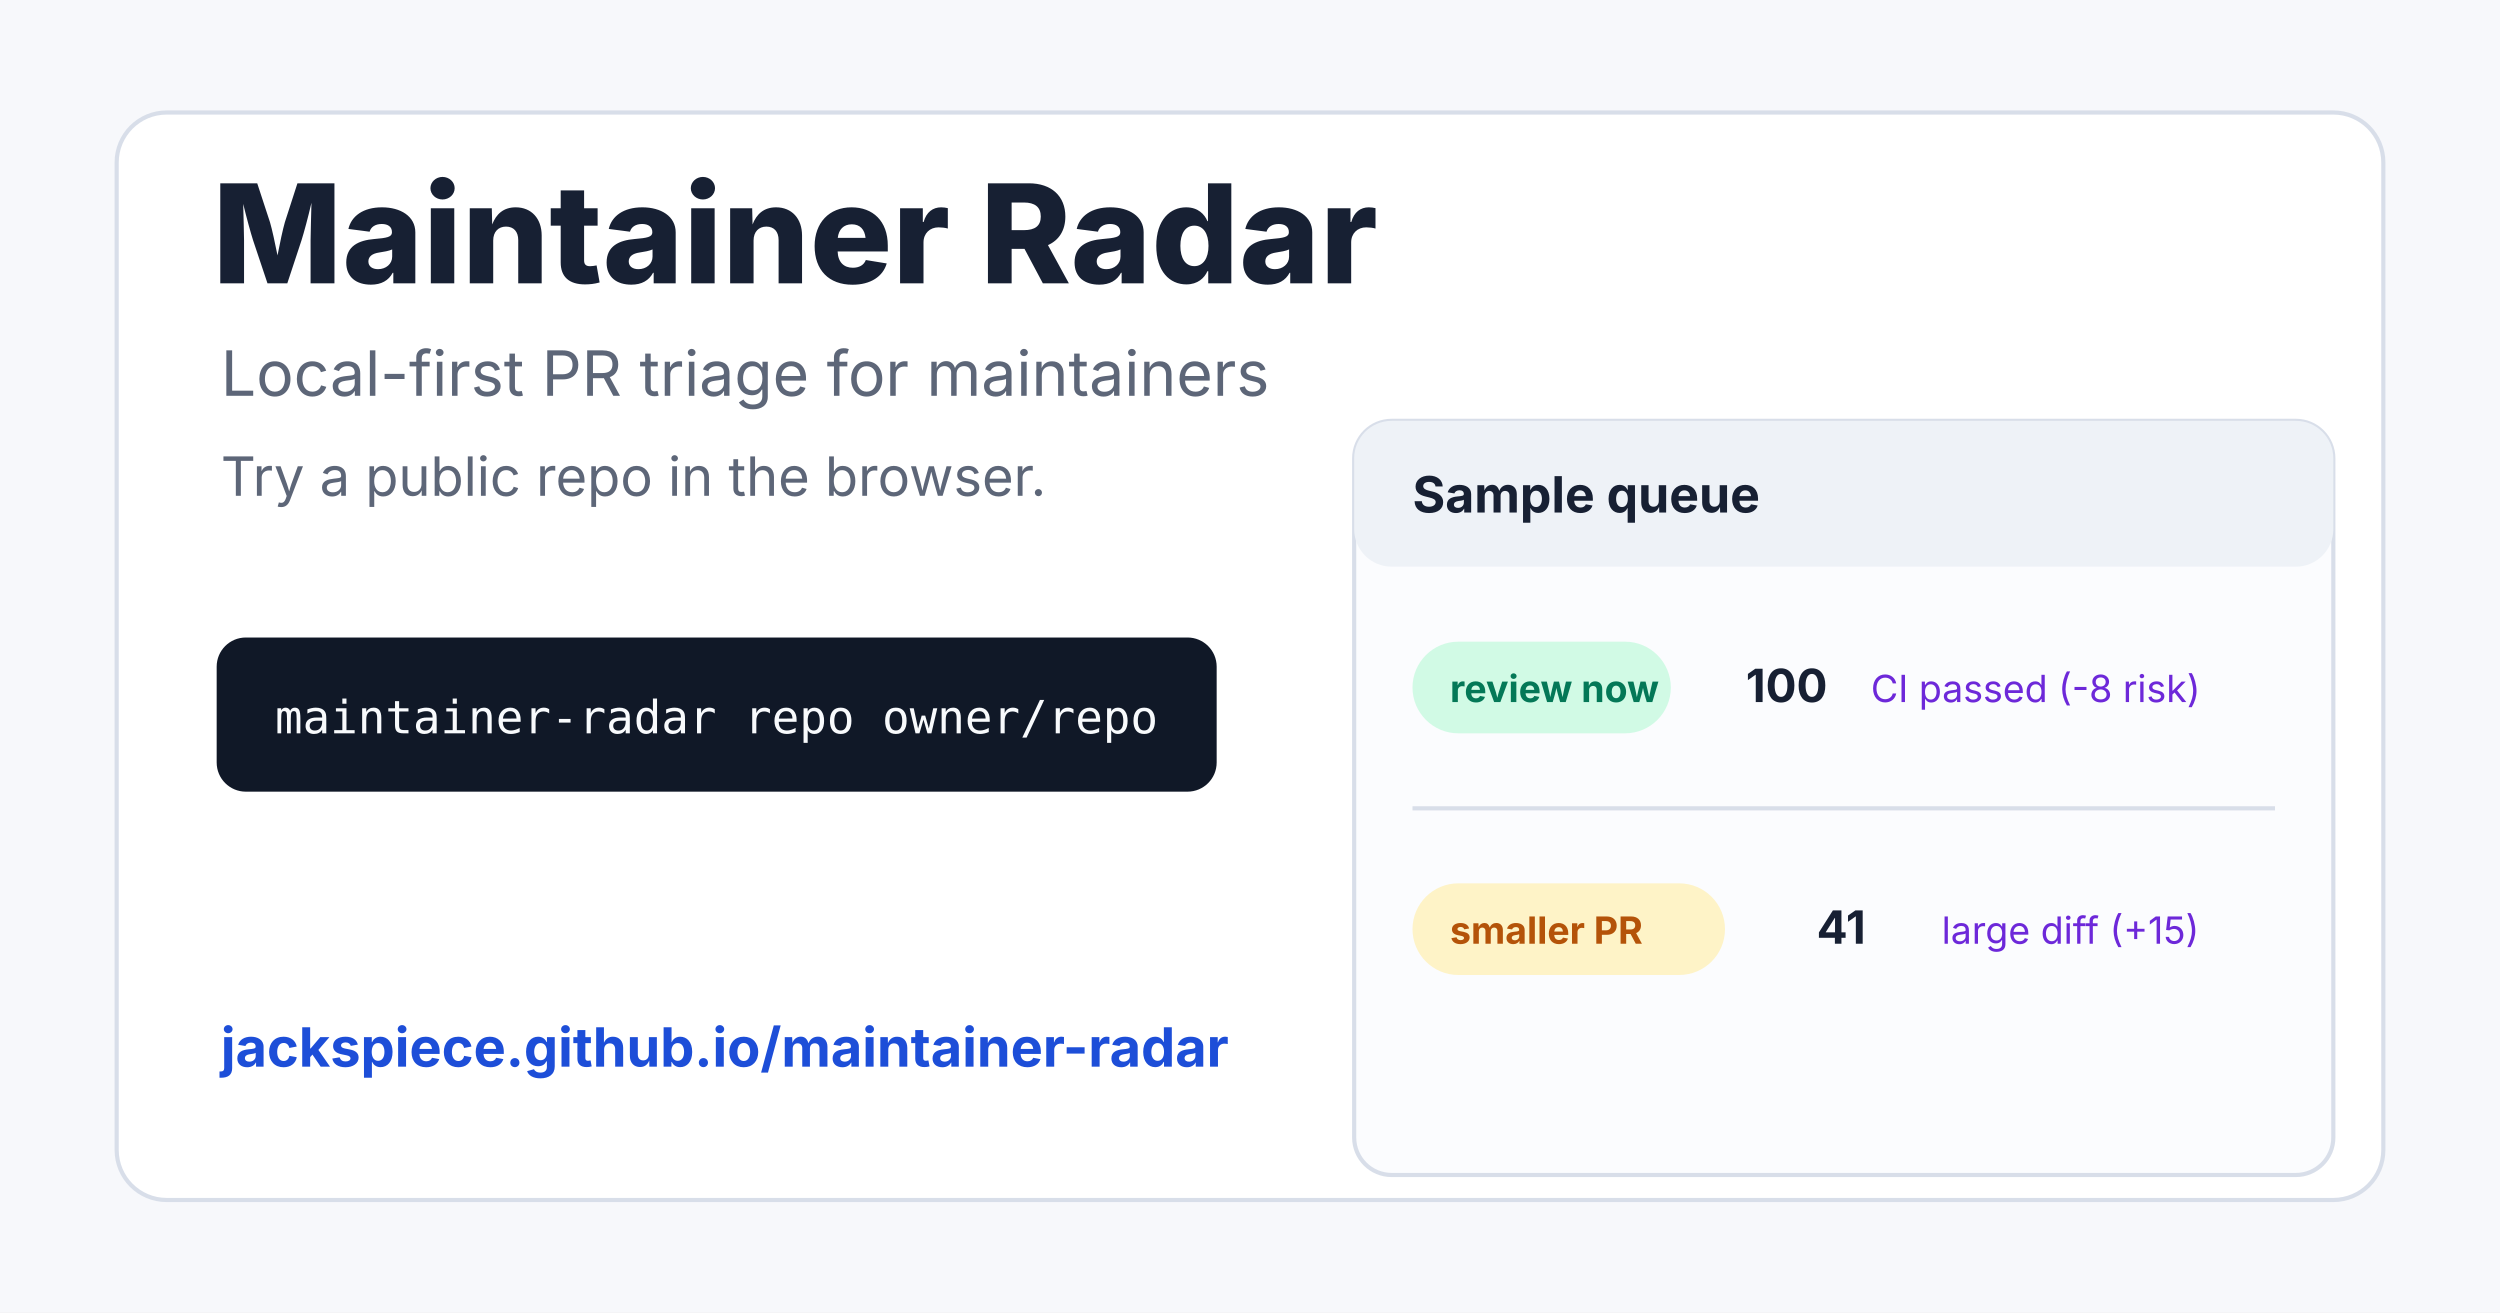
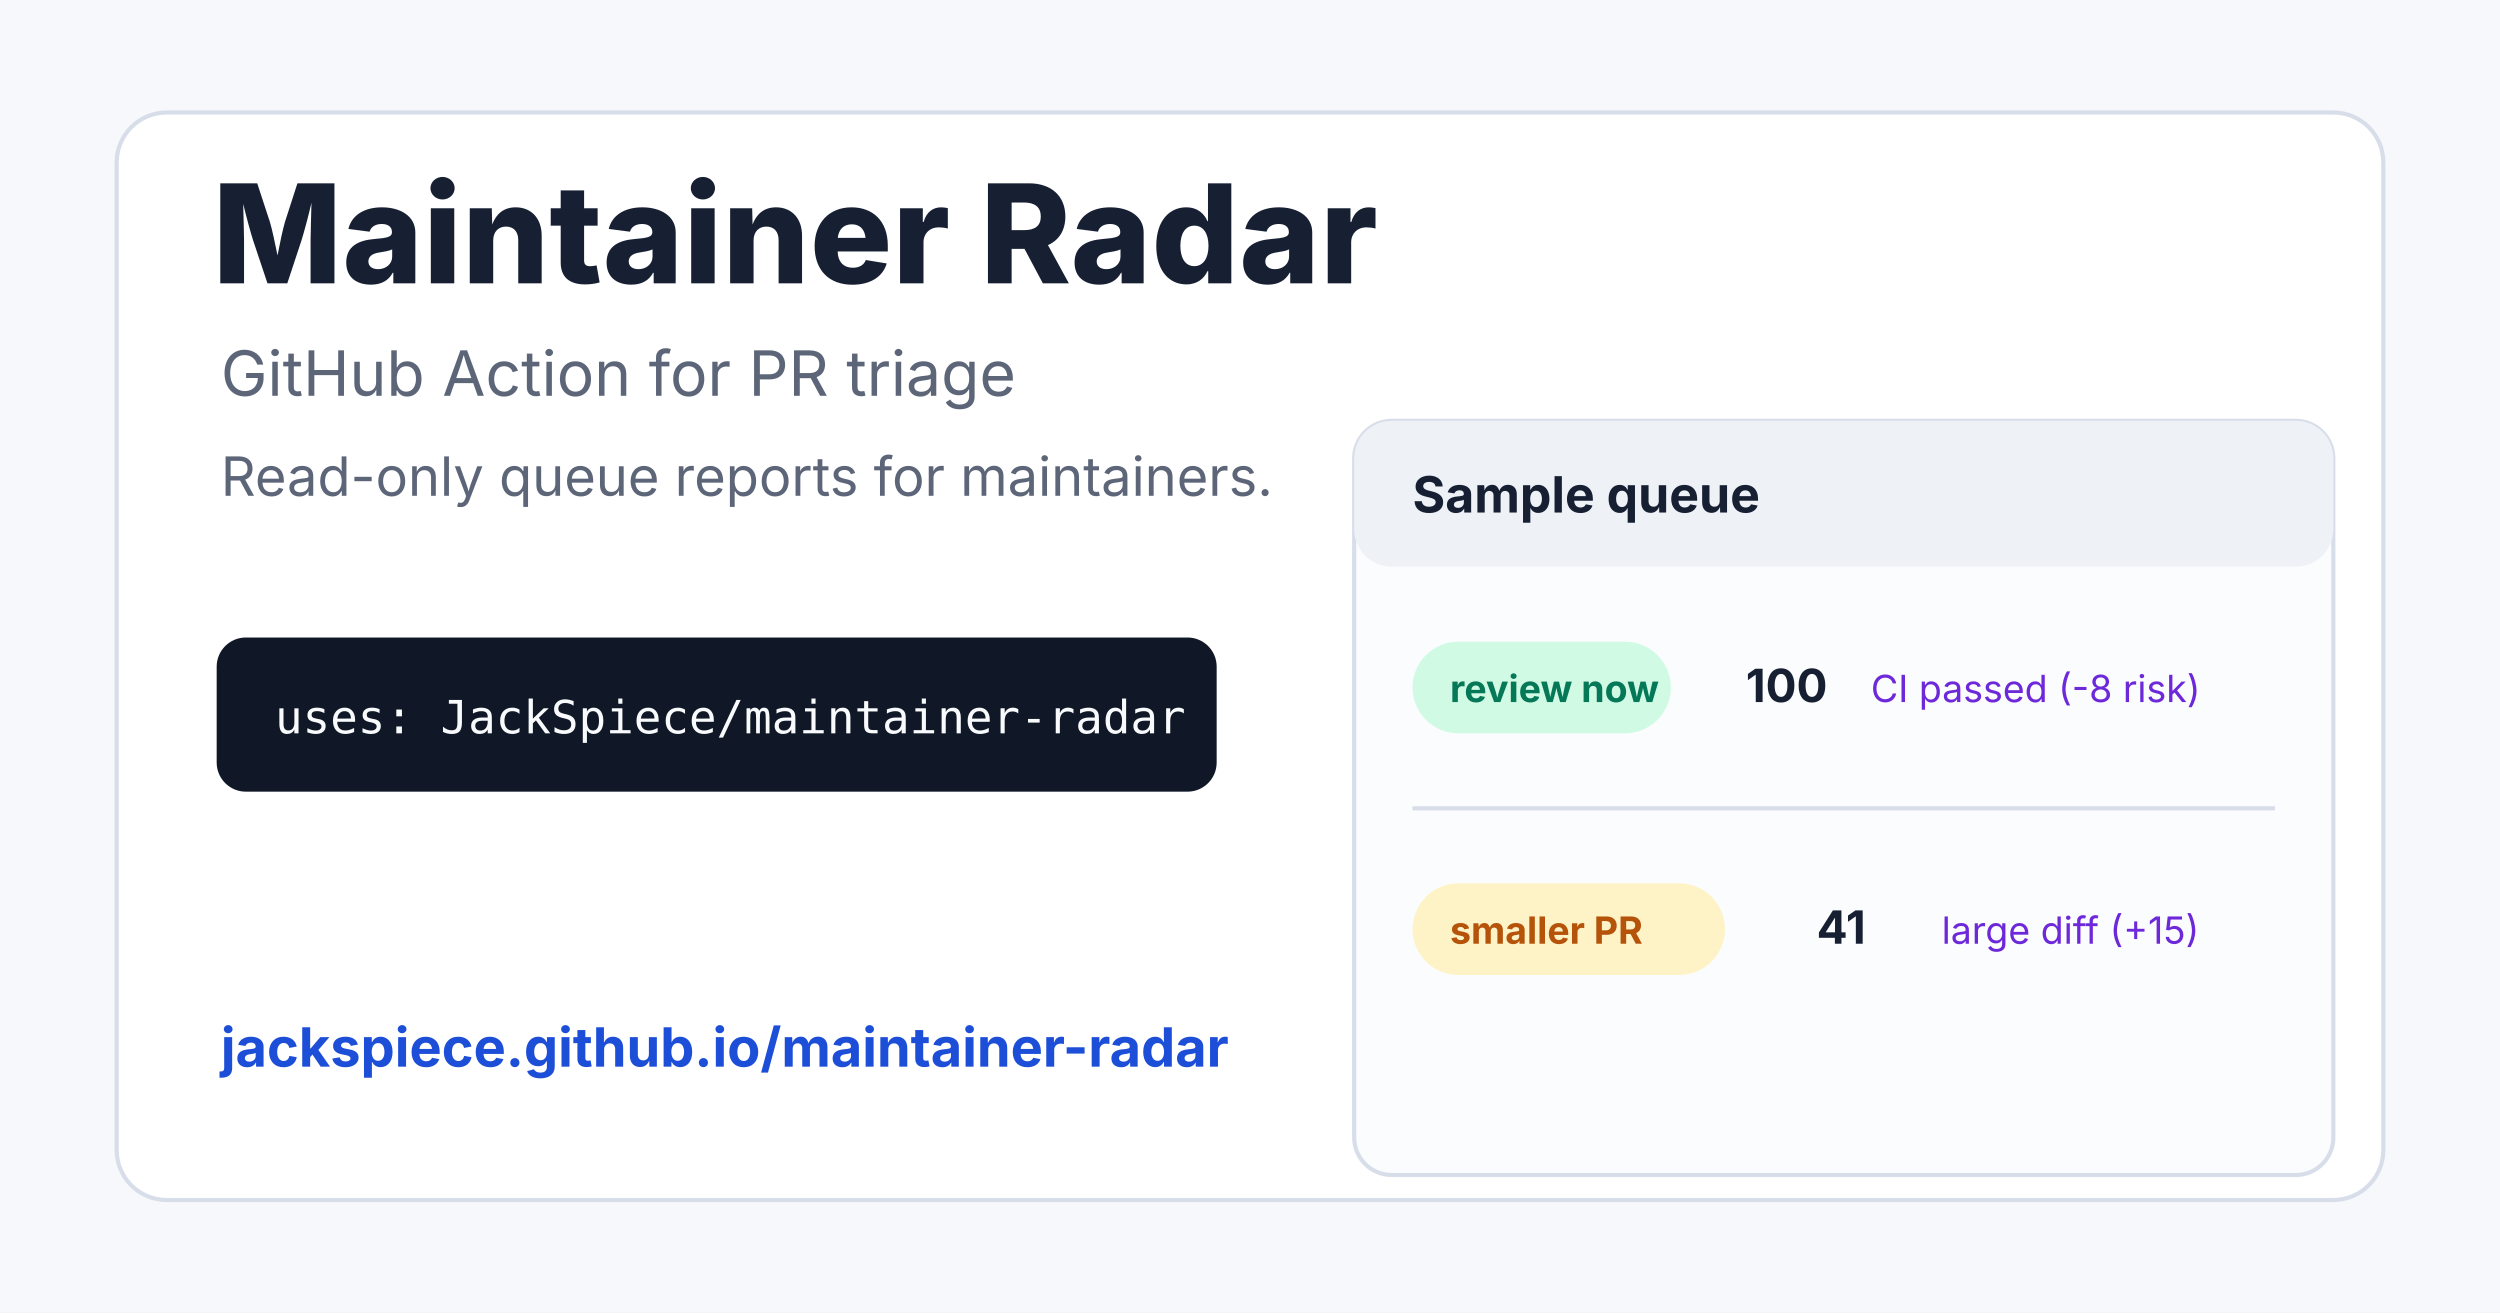
<svg xmlns="http://www.w3.org/2000/svg" width="1200" height="630" viewBox="0 0 1200 630" role="img" aria-labelledby="title desc">
  <rect width="1200" height="630" fill="#f7f8fb" />
  <rect x="56" y="54" width="1088" height="522" rx="24" fill="#ffffff" stroke="#d8dee9" stroke-width="2" />
  <text x="102" y="136" fill="#172033" font-family="Inter, ui-sans-serif, system-ui, sans-serif" font-size="66" font-weight="800">Maintainer Radar</text>
-   <text x="106" y="190" fill="#5d6678" font-family="Inter, ui-sans-serif, system-ui, sans-serif" font-size="30">Local-first PR triage for maintainers</text>
-   <text x="106" y="238" fill="#5d6678" font-family="Inter, ui-sans-serif, system-ui, sans-serif" font-size="26">Try a public repo in the browser.</text>
+   <text x="106" y="190" fill="#5d6678" font-family="Inter, ui-sans-serif, system-ui, sans-serif" font-size="30">GitHub Action for PR triage</text>
+   <text x="106" y="238" fill="#5d6678" font-family="Inter, ui-sans-serif, system-ui, sans-serif" font-size="26">Read-only queue reports for maintainers.</text>
  <rect x="104" y="306" width="480" height="74" rx="14" fill="#101827" />
-   <text x="132" y="352" fill="#f8fafc" font-family="ui-monospace, SFMono-Regular, Menlo, monospace" font-size="22">maintainer-radar repo owner/repo</text>
+   <text x="132" y="352" fill="#f8fafc" font-family="ui-monospace, SFMono-Regular, Menlo, monospace" font-size="22">uses: JackSpiece/maintainer-radar</text>
  <g transform="translate(650 202)">
    <rect width="470" height="362" rx="18" fill="#fbfcfe" stroke="#d8dee9" stroke-width="2" />
    <rect width="470" height="70" rx="18" fill="#eef2f7" />
    <text x="28" y="44" fill="#172033" font-family="Inter, ui-sans-serif, system-ui, sans-serif" font-size="24" font-weight="700">Sample queue</text>
    <g transform="translate(28 106)">
      <rect width="124" height="44" rx="22" fill="#d1fae5" />
      <text x="18" y="29" fill="#047857" font-family="Inter, ui-sans-serif, system-ui, sans-serif" font-size="18" font-weight="700">review now</text>
      <text x="160" y="29" fill="#172033" font-family="Inter, ui-sans-serif, system-ui, sans-serif" font-size="22" font-weight="700">100</text>
      <text x="220" y="29" fill="#6d28d9" font-family="Inter, ui-sans-serif, system-ui, sans-serif" font-size="18">CI passed (-8 risk)</text>
    </g>
    <line x1="28" y1="186" x2="442" y2="186" stroke="#d8dee9" stroke-width="2" />
    <g transform="translate(28 222)">
      <rect width="150" height="44" rx="22" fill="#fef3c7" />
      <text x="18" y="29" fill="#b45309" font-family="Inter, ui-sans-serif, system-ui, sans-serif" font-size="18" font-weight="700">smaller PR</text>
      <text x="194" y="29" fill="#172033" font-family="Inter, ui-sans-serif, system-ui, sans-serif" font-size="22" font-weight="700">41</text>
      <text x="254" y="29" fill="#6d28d9" font-family="Inter, ui-sans-serif, system-ui, sans-serif" font-size="18">large diff (+15)</text>
    </g>
  </g>
  <text x="106" y="512" fill="#1d4ed8" font-family="Inter, ui-sans-serif, system-ui, sans-serif" font-size="26" font-weight="700">jackspiece.github.io/maintainer-radar</text>
</svg>
